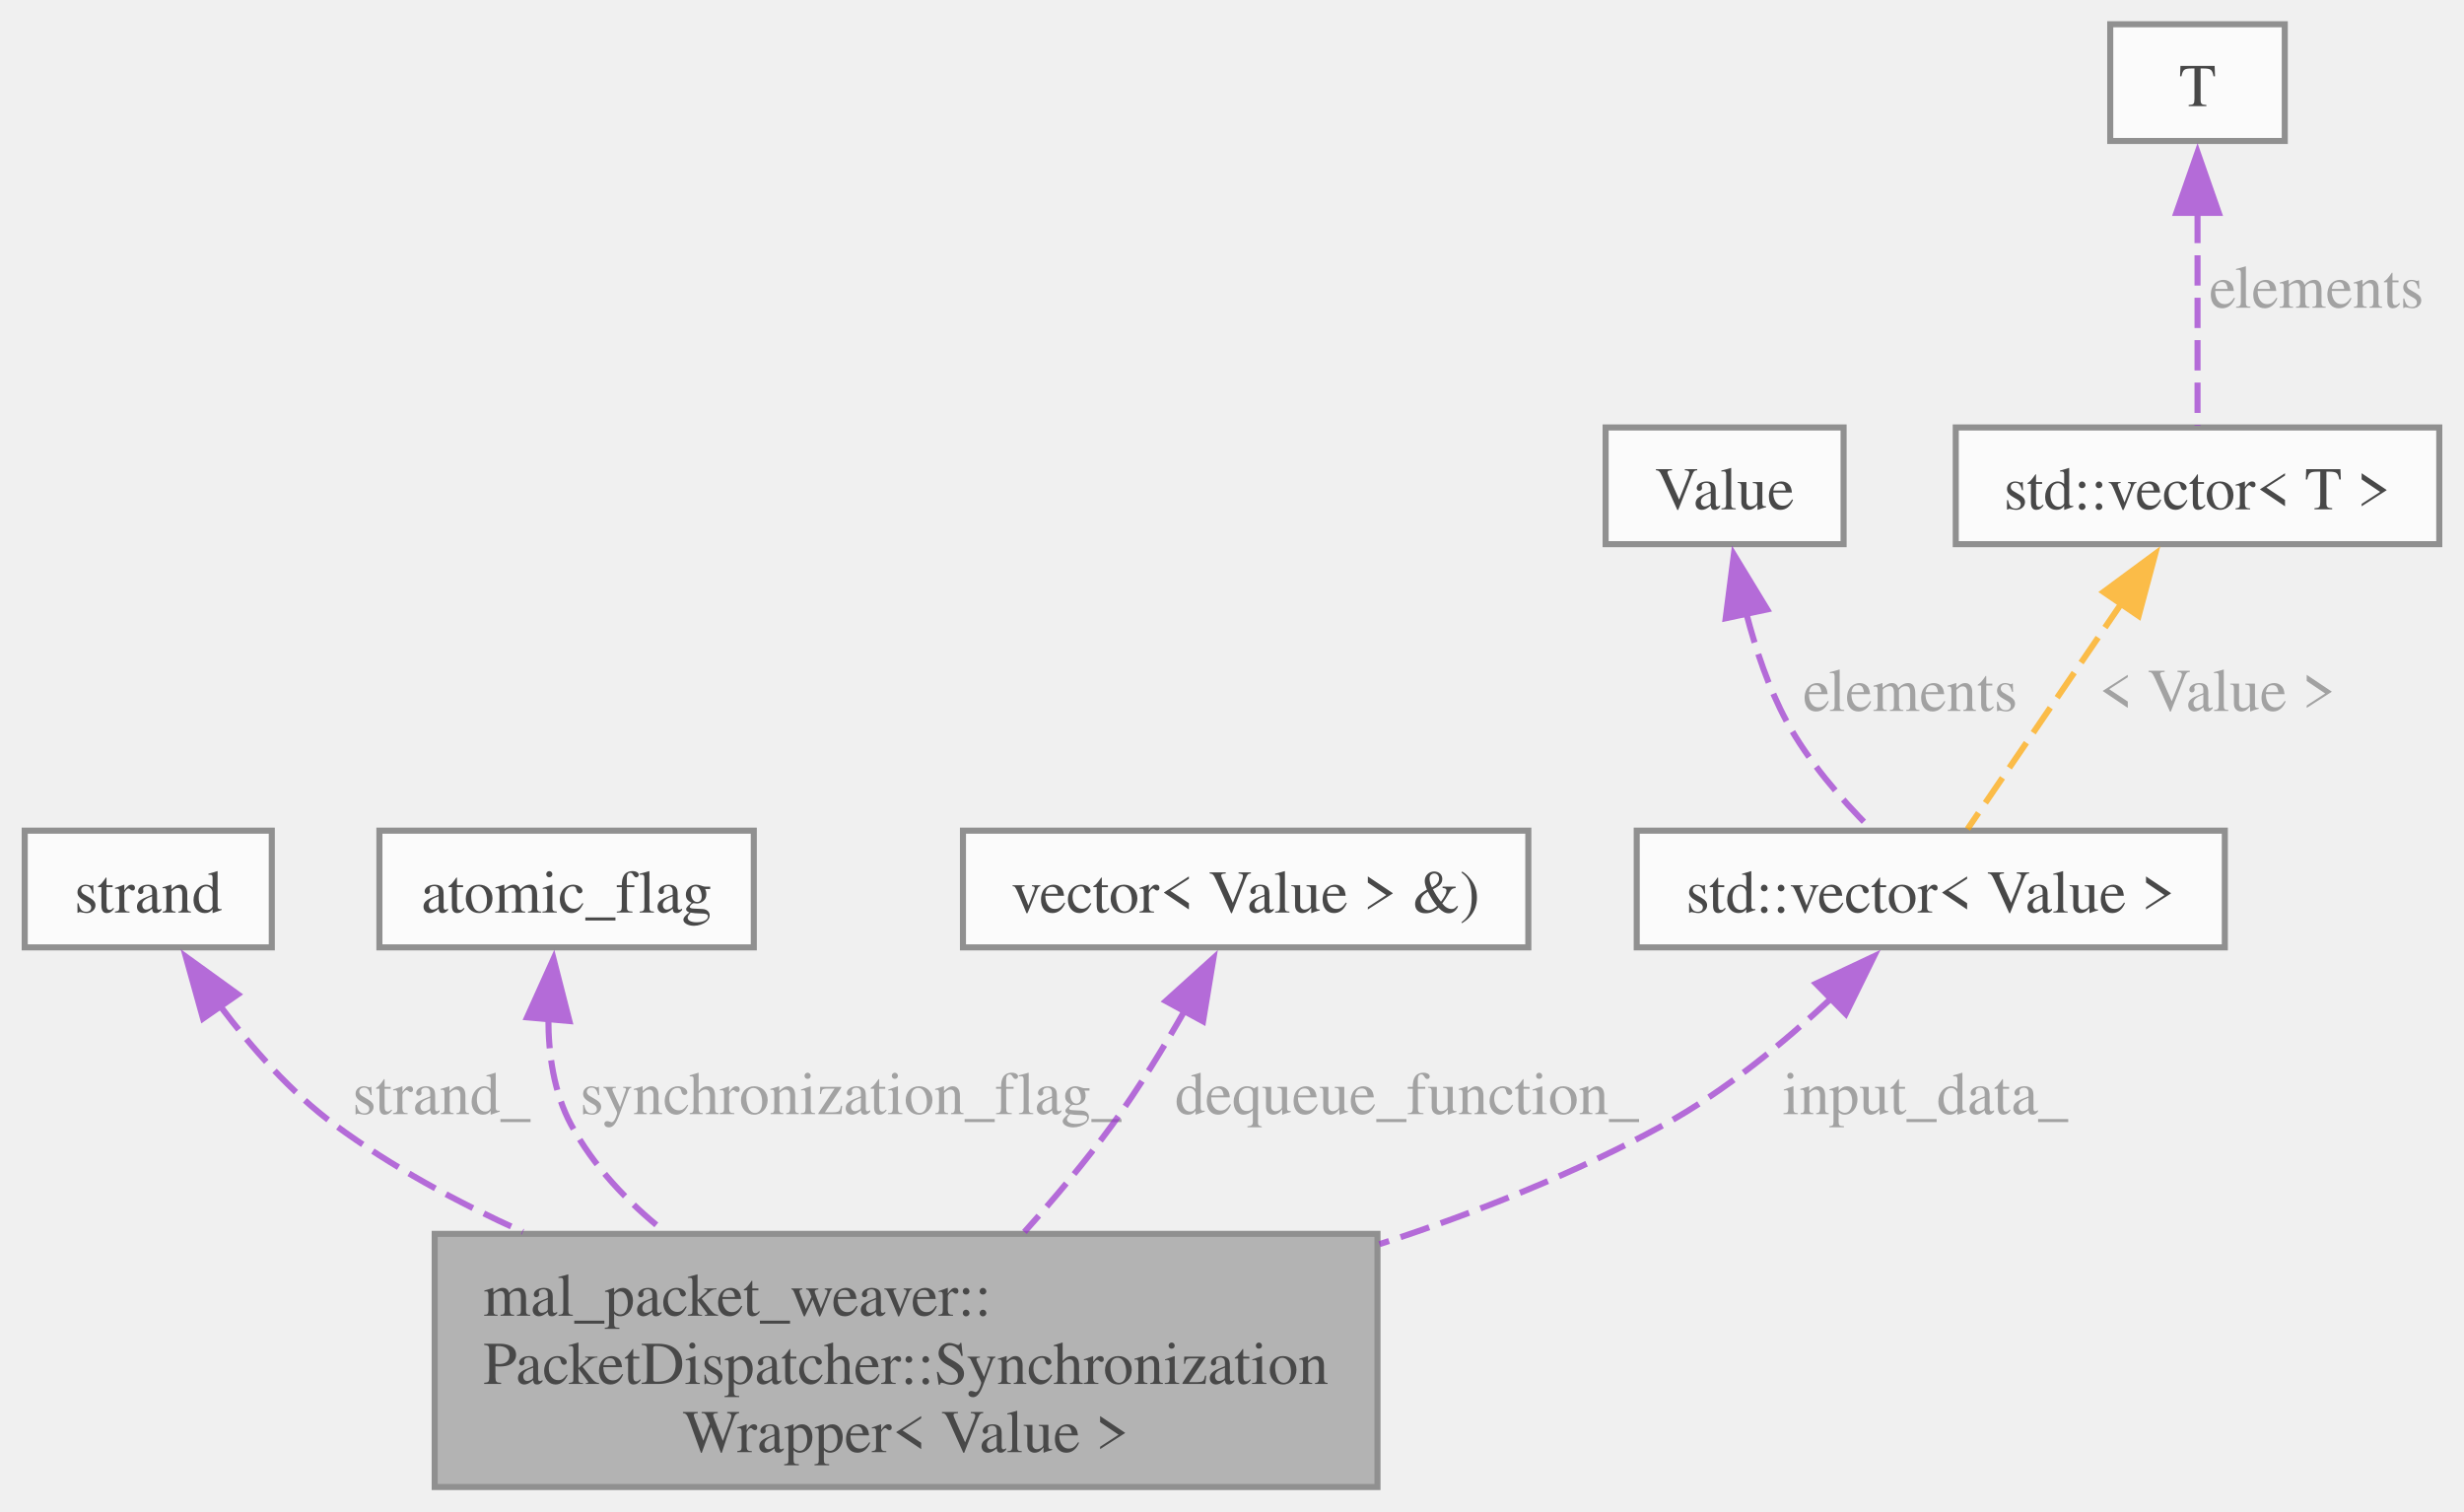
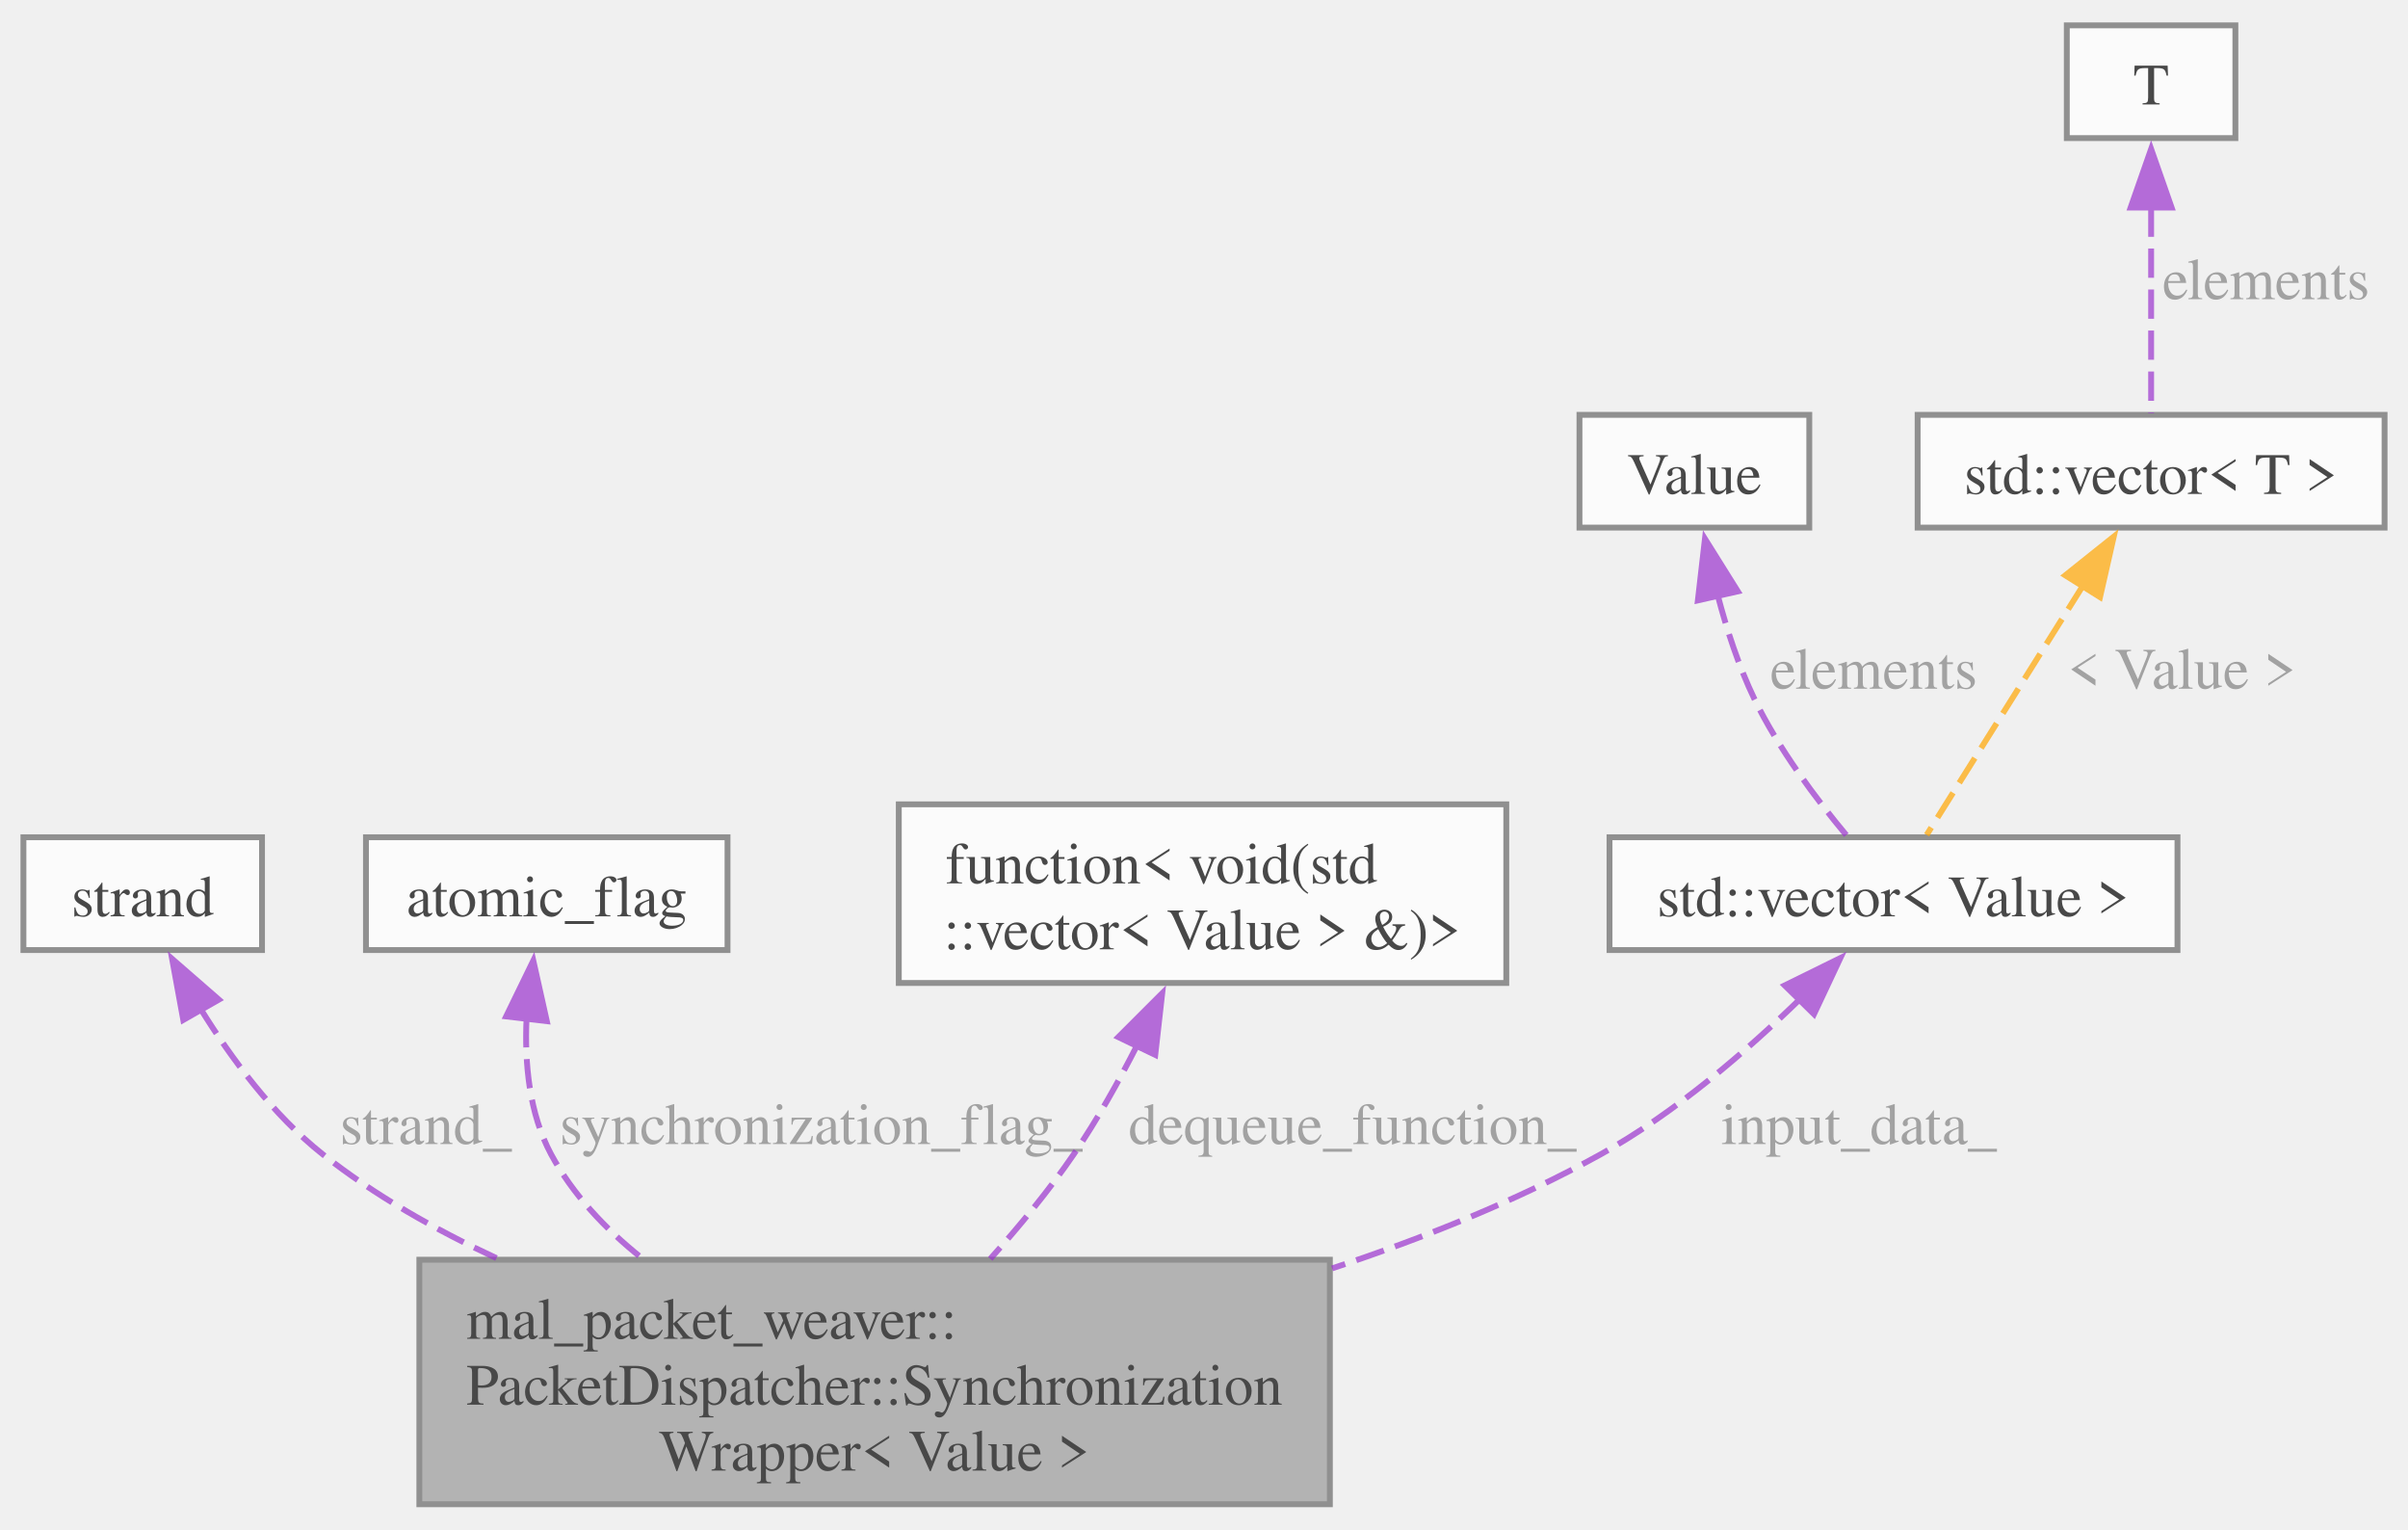
- <svg xmlns="http://www.w3.org/2000/svg" xmlns:xlink="http://www.w3.org/1999/xlink" width="406pt" height="249pt" viewBox="0.00 0.00 406.25 249.25">
+ <svg xmlns="http://www.w3.org/2000/svg" xmlns:xlink="http://www.w3.org/1999/xlink" width="411pt" height="261pt" viewBox="0.00 0.00 411.25 260.50">
  <svg id="main" version="1.1" xml:space="preserve">
    <style type="text/css">
.node, .edge {opacity: 0.7;}
.node.selected, .edge.selected {opacity: 1;}
.edge:hover path { stroke: red; }
.edge:hover polygon { stroke: red; fill: red; }
</style>
    <svg id="graph" class="graph">
-       <g id="graph0" class="graph" transform="scale(1 1) rotate(0) translate(4 245.25)">
+       <g id="graph0" class="graph" transform="scale(1 1) rotate(0) translate(4 256.5)">
        <g id="Node000001" class="node">
          <g id="a_Node000001">
            <a xlink:title="A wrapper class for synchronizing and processing data.">
              <polygon fill="#999999" stroke="#666666" points="223.12,-41.75 67.62,-41.75 67.62,0 223.12,0 223.12,-41.75" />
              <text text-anchor="start" x="75.62" y="-28.25" font-family="Times,serif" font-size="10.00">mal_packet_weaver::</text>
              <text text-anchor="start" x="75.62" y="-17" font-family="Times,serif" font-size="10.00">PacketDispatcher::Synchronization</text>
              <text text-anchor="middle" x="145.38" y="-5.75" font-family="Times,serif" font-size="10.00">Wrapper&lt; Value &gt;</text>
            </a>
          </g>
        </g>
        <g id="Node000002" class="node">
          <g id="a_Node000002">
            <a xlink:title=" ">
-               <polygon fill="white" stroke="#666666" points="40.75,-108.25 0,-108.25 0,-89 40.75,-89 40.75,-108.25" />
-               <text text-anchor="middle" x="20.38" y="-94.75" font-family="Times,serif" font-size="10.00">strand</text>
+               <polygon fill="white" stroke="#666666" points="40.75,-113.88 0,-113.88 0,-94.62 40.75,-94.62 40.75,-113.88" />
+               <text text-anchor="middle" x="20.38" y="-100.38" font-family="Times,serif" font-size="10.00">strand</text>
            </a>
          </g>
        </g>
        <g id="edge1_Node000001_Node000002" class="edge">
          <g id="a_edge1_Node000001_Node000002">
            <a xlink:title=" ">
-               <path fill="none" stroke="#9a32cd" stroke-dasharray="5,2" d="M32.21,-79.37C37.37,-72.51 43.89,-65.09 51.12,-59.75 60.49,-52.84 71.29,-46.98 82.17,-42.08" />
-               <polygon fill="#9a32cd" stroke="#9a32cd" points="29.41,-77.27 26.57,-87.47 35.16,-81.26 29.41,-77.27" />
+               <path fill="none" stroke="#9a32cd" stroke-dasharray="5,2" d="M30.26,-84.58C35.52,-76.08 42.66,-66.44 51.12,-59.75 59.98,-52.75 70.3,-46.89 80.79,-42.02" />
+               <polygon fill="#9a32cd" stroke="#9a32cd" points="27.3,-82.69 25.39,-93.12 33.38,-86.16 27.3,-82.69" />
            </a>
          </g>
          <text text-anchor="middle" x="67.5" y="-61.5" font-family="Times,serif" font-size="10.00" fill="grey"> strand_</text>
        </g>
        <g id="Node000003" class="node">
          <g id="a_Node000003">
            <a xlink:title=" ">
-               <polygon fill="white" stroke="#666666" points="120.25,-108.25 58.5,-108.25 58.5,-89 120.25,-89 120.25,-108.25" />
-               <text text-anchor="middle" x="89.38" y="-94.75" font-family="Times,serif" font-size="10.00">atomic_flag</text>
+               <polygon fill="white" stroke="#666666" points="120.25,-113.88 58.5,-113.88 58.5,-94.62 120.25,-94.62 120.25,-113.88" />
+               <text text-anchor="middle" x="89.38" y="-100.38" font-family="Times,serif" font-size="10.00">atomic_flag</text>
            </a>
          </g>
        </g>
        <g id="edge2_Node000001_Node000003" class="edge">
          <g id="a_edge2_Node000001_Node000003">
            <a xlink:title=" ">
-               <path fill="none" stroke="#9a32cd" stroke-dasharray="5,2" d="M86.37,-77.35C86.36,-71.39 87.27,-65.04 90.12,-59.75 93.83,-52.89 99.37,-47.03 105.55,-42.11" />
-               <polygon fill="#9a32cd" stroke="#9a32cd" points="82.86,-77.46 87.22,-87.12 89.84,-76.85 82.86,-77.46" />
+               <path fill="none" stroke="#9a32cd" stroke-dasharray="5,2" d="M85.93,-83C85.57,-75.31 86.37,-66.74 90.12,-59.75 93.82,-52.89 99.36,-47.02 105.53,-42.1" />
+               <polygon fill="#9a32cd" stroke="#9a32cd" points="82.44,-83.29 87.08,-92.82 89.39,-82.48 82.44,-83.29" />
            </a>
          </g>
          <text text-anchor="middle" x="135" y="-61.5" font-family="Times,serif" font-size="10.00" fill="grey"> synchronization_flag_</text>
        </g>
        <g id="Node000004" class="node">
          <g id="a_Node000004">
            <a xlink:title=" ">
-               <polygon fill="white" stroke="#666666" points="248,-108.25 154.75,-108.25 154.75,-89 248,-89 248,-108.25" />
-               <text text-anchor="middle" x="201.38" y="-94.75" font-family="Times,serif" font-size="10.00">vector&lt; Value &gt; &amp;)</text>
+               <polygon fill="white" stroke="#666666" points="253.25,-119.5 149.5,-119.5 149.5,-89 253.25,-89 253.25,-119.5" />
+               <text text-anchor="start" x="157.5" y="-106" font-family="Times,serif" font-size="10.00">function&lt; void(std</text>
+               <text text-anchor="middle" x="201.38" y="-94.75" font-family="Times,serif" font-size="10.00">::vector&lt; Value &gt; &amp;)&gt;</text>
            </a>
          </g>
        </g>
        <g id="edge3_Node000001_Node000004" class="edge">
          <g id="a_edge3_Node000001_Node000004">
            <a xlink:title=" ">
-               <path fill="none" stroke="#9a32cd" stroke-dasharray="5,2" d="M191.52,-78.92C187.96,-72.65 183.73,-65.74 179.38,-59.75 175.01,-53.75 169.85,-47.61 164.88,-42.06" />
-               <polygon fill="#9a32cd" stroke="#9a32cd" points="188.21,-80.15 196.07,-87.25 194.35,-76.8 188.21,-80.15" />
+               <path fill="none" stroke="#9a32cd" stroke-dasharray="5,2" d="M190.28,-78.51C187.07,-72.2 183.35,-65.57 179.38,-59.75 175.18,-53.62 170.08,-47.44 165.12,-41.9" />
+               <polygon fill="#9a32cd" stroke="#9a32cd" points="186.99,-79.76 194.49,-87.25 193.3,-76.72 186.99,-79.76" />
            </a>
          </g>
-           <text text-anchor="middle" x="226.75" y="-61.5" font-family="Times,serif" font-size="10.00" fill="grey"> dequeue_function_</text>
+           <text text-anchor="middle" x="225.75" y="-61.5" font-family="Times,serif" font-size="10.00" fill="grey"> dequeue_function_</text>
        </g>
        <g id="Node000005" class="node">
          <g id="a_Node000005">
            <a xlink:title=" ">
-               <polygon fill="white" stroke="#666666" points="362.88,-108.25 265.88,-108.25 265.88,-89 362.88,-89 362.88,-108.25" />
-               <text text-anchor="middle" x="314.38" y="-94.75" font-family="Times,serif" font-size="10.00">std::vector&lt; Value &gt;</text>
+               <polygon fill="white" stroke="#666666" points="367.88,-113.88 270.88,-113.88 270.88,-94.62 367.88,-94.62 367.88,-113.88" />
+               <text text-anchor="middle" x="319.38" y="-100.38" font-family="Times,serif" font-size="10.00">std::vector&lt; Value &gt;</text>
            </a>
          </g>
        </g>
        <g id="edge4_Node000001_Node000005" class="edge">
          <g id="a_edge4_Node000001_Node000005">
            <a xlink:title=" ">
-               <path fill="none" stroke="#9a32cd" stroke-dasharray="5,2" d="M297.99,-80.62C290.2,-73.34 280.41,-65.26 270.38,-59.75 255.87,-51.78 239.47,-45.27 223.44,-40.05" />
-               <polygon fill="#9a32cd" stroke="#9a32cd" points="295.44,-83.02 305.02,-87.53 300.35,-78.03 295.44,-83.02" />
+               <path fill="none" stroke="#9a32cd" stroke-dasharray="5,2" d="M303.55,-86.38C294.33,-77.39 282.03,-66.77 269.38,-59.75 255.2,-51.89 239.19,-45.46 223.5,-40.27" />
+               <polygon fill="#9a32cd" stroke="#9a32cd" points="300.8,-88.58 310.31,-93.26 305.8,-83.67 300.8,-88.58" />
            </a>
          </g>
          <text text-anchor="middle" x="312.25" y="-61.5" font-family="Times,serif" font-size="10.00" fill="grey"> input_data_</text>
        </g>
        <g id="Node000006" class="node">
          <g id="a_Node000006">
            <a xlink:title=" ">
-               <polygon fill="white" stroke="#666666" points="300,-174.75 260.75,-174.75 260.75,-155.5 300,-155.5 300,-174.75" />
-               <text text-anchor="middle" x="280.38" y="-161.25" font-family="Times,serif" font-size="10.00">Value</text>
+               <polygon fill="white" stroke="#666666" points="305,-186 265.75,-186 265.75,-166.75 305,-166.75 305,-186" />
+               <text text-anchor="middle" x="285.38" y="-172.5" font-family="Times,serif" font-size="10.00">Value</text>
            </a>
          </g>
        </g>
        <g id="edge5_Node000005_Node000006" class="edge">
          <g id="a_edge5_Node000005_Node000006">
            <a xlink:title=" ">
-               <path fill="none" stroke="#9a32cd" stroke-dasharray="5,2" d="M283.96,-144.08C285.5,-138.12 287.66,-131.73 290.62,-126.25 294.16,-119.71 299.6,-113.46 304.39,-108.65" />
-               <polygon fill="#9a32cd" stroke="#9a32cd" points="280.55,-143.28 281.9,-153.79 287.4,-144.74 280.55,-143.28" />
+               <path fill="none" stroke="#9a32cd" stroke-dasharray="5,2" d="M289.34,-155.27C290.89,-149.38 292.95,-143.04 295.62,-137.5 299.73,-128.98 306.18,-120.41 311.32,-114.25" />
+               <polygon fill="#9a32cd" stroke="#9a32cd" points="285.97,-154.32 287.18,-164.84 292.8,-155.86 285.97,-154.32" />
            </a>
          </g>
-           <text text-anchor="middle" x="309.75" y="-128" font-family="Times,serif" font-size="10.00" fill="grey"> elements</text>
+           <text text-anchor="middle" x="314.75" y="-139.25" font-family="Times,serif" font-size="10.00" fill="grey"> elements</text>
        </g>
        <g id="Node000007" class="node">
          <g id="a_Node000007">
            <a xlink:title=" ">
-               <polygon fill="white" stroke="#666666" points="398.25,-174.75 318.5,-174.75 318.5,-155.5 398.25,-155.5 398.25,-174.75" />
-               <text text-anchor="middle" x="358.38" y="-161.25" font-family="Times,serif" font-size="10.00">std::vector&lt; T &gt;</text>
+               <polygon fill="white" stroke="#666666" points="403.25,-186 323.5,-186 323.5,-166.75 403.25,-166.75 403.25,-186" />
+               <text text-anchor="middle" x="363.38" y="-172.5" font-family="Times,serif" font-size="10.00">std::vector&lt; T &gt;</text>
            </a>
          </g>
        </g>
        <g id="edge6_Node000005_Node000007" class="edge">
          <g id="a_edge6_Node000005_Node000007">
            <a xlink:title=" ">
-               <path fill="none" stroke="orange" stroke-dasharray="5,2" d="M345.93,-145.88C337.59,-133.66 326.99,-118.11 320.44,-108.52" />
-               <polygon fill="orange" stroke="orange" points="342.88,-147.62 351.4,-153.91 348.66,-143.67 342.88,-147.62" />
+               <path fill="none" stroke="orange" stroke-dasharray="5,2" d="M351.87,-157.05C343.24,-143.29 331.79,-125.04 325.04,-114.28" />
+               <polygon fill="orange" stroke="orange" points="348.72,-158.6 357,-165.21 354.65,-154.88 348.72,-158.6" />
            </a>
          </g>
-           <text text-anchor="middle" x="360.38" y="-128" font-family="Times,serif" font-size="10.00" fill="grey"> &lt; Value &gt;</text>
+           <text text-anchor="middle" x="367.38" y="-139.25" font-family="Times,serif" font-size="10.00" fill="grey"> &lt; Value &gt;</text>
        </g>
        <g id="Node000008" class="node">
          <g id="a_Node000008">
            <a xlink:title=" ">
-               <polygon fill="white" stroke="#666666" points="372.77,-241.25 343.98,-241.25 343.98,-222 372.77,-222 372.77,-241.25" />
-               <text text-anchor="middle" x="358.38" y="-227.75" font-family="Times,serif" font-size="10.00">T</text>
+               <polygon fill="white" stroke="#666666" points="377.77,-252.5 348.98,-252.5 348.98,-233.25 377.77,-233.25 377.77,-252.5" />
+               <text text-anchor="middle" x="363.38" y="-239" font-family="Times,serif" font-size="10.00">T</text>
            </a>
          </g>
        </g>
        <g id="edge7_Node000007_Node000008" class="edge">
          <g id="a_edge7_Node000007_Node000008">
            <a xlink:title=" ">
-               <path fill="none" stroke="#9a32cd" stroke-dasharray="5,2" d="M358.38,-210.15C358.38,-198.32 358.38,-184.04 358.38,-175.02" />
-               <polygon fill="#9a32cd" stroke="#9a32cd" points="354.88,-210.14 358.38,-220.14 361.88,-210.14 354.88,-210.14" />
+               <path fill="none" stroke="#9a32cd" stroke-dasharray="5,2" d="M363.38,-221.4C363.38,-209.57 363.38,-195.29 363.38,-186.27" />
+               <polygon fill="#9a32cd" stroke="#9a32cd" points="359.88,-221.39 363.38,-231.39 366.88,-221.39 359.88,-221.39" />
            </a>
          </g>
-           <text text-anchor="middle" x="376.75" y="-194.5" font-family="Times,serif" font-size="10.00" fill="grey"> elements</text>
+           <text text-anchor="middle" x="381.75" y="-205.75" font-family="Times,serif" font-size="10.00" fill="grey"> elements</text>
        </g>
      </g>
    </svg>
  </svg>
  <style type="text/css">

[data-mouse-over-selected='false'] { opacity: 0.7; }
[data-mouse-over-selected='true']  { opacity: 1.0; }

</style>
</svg>
